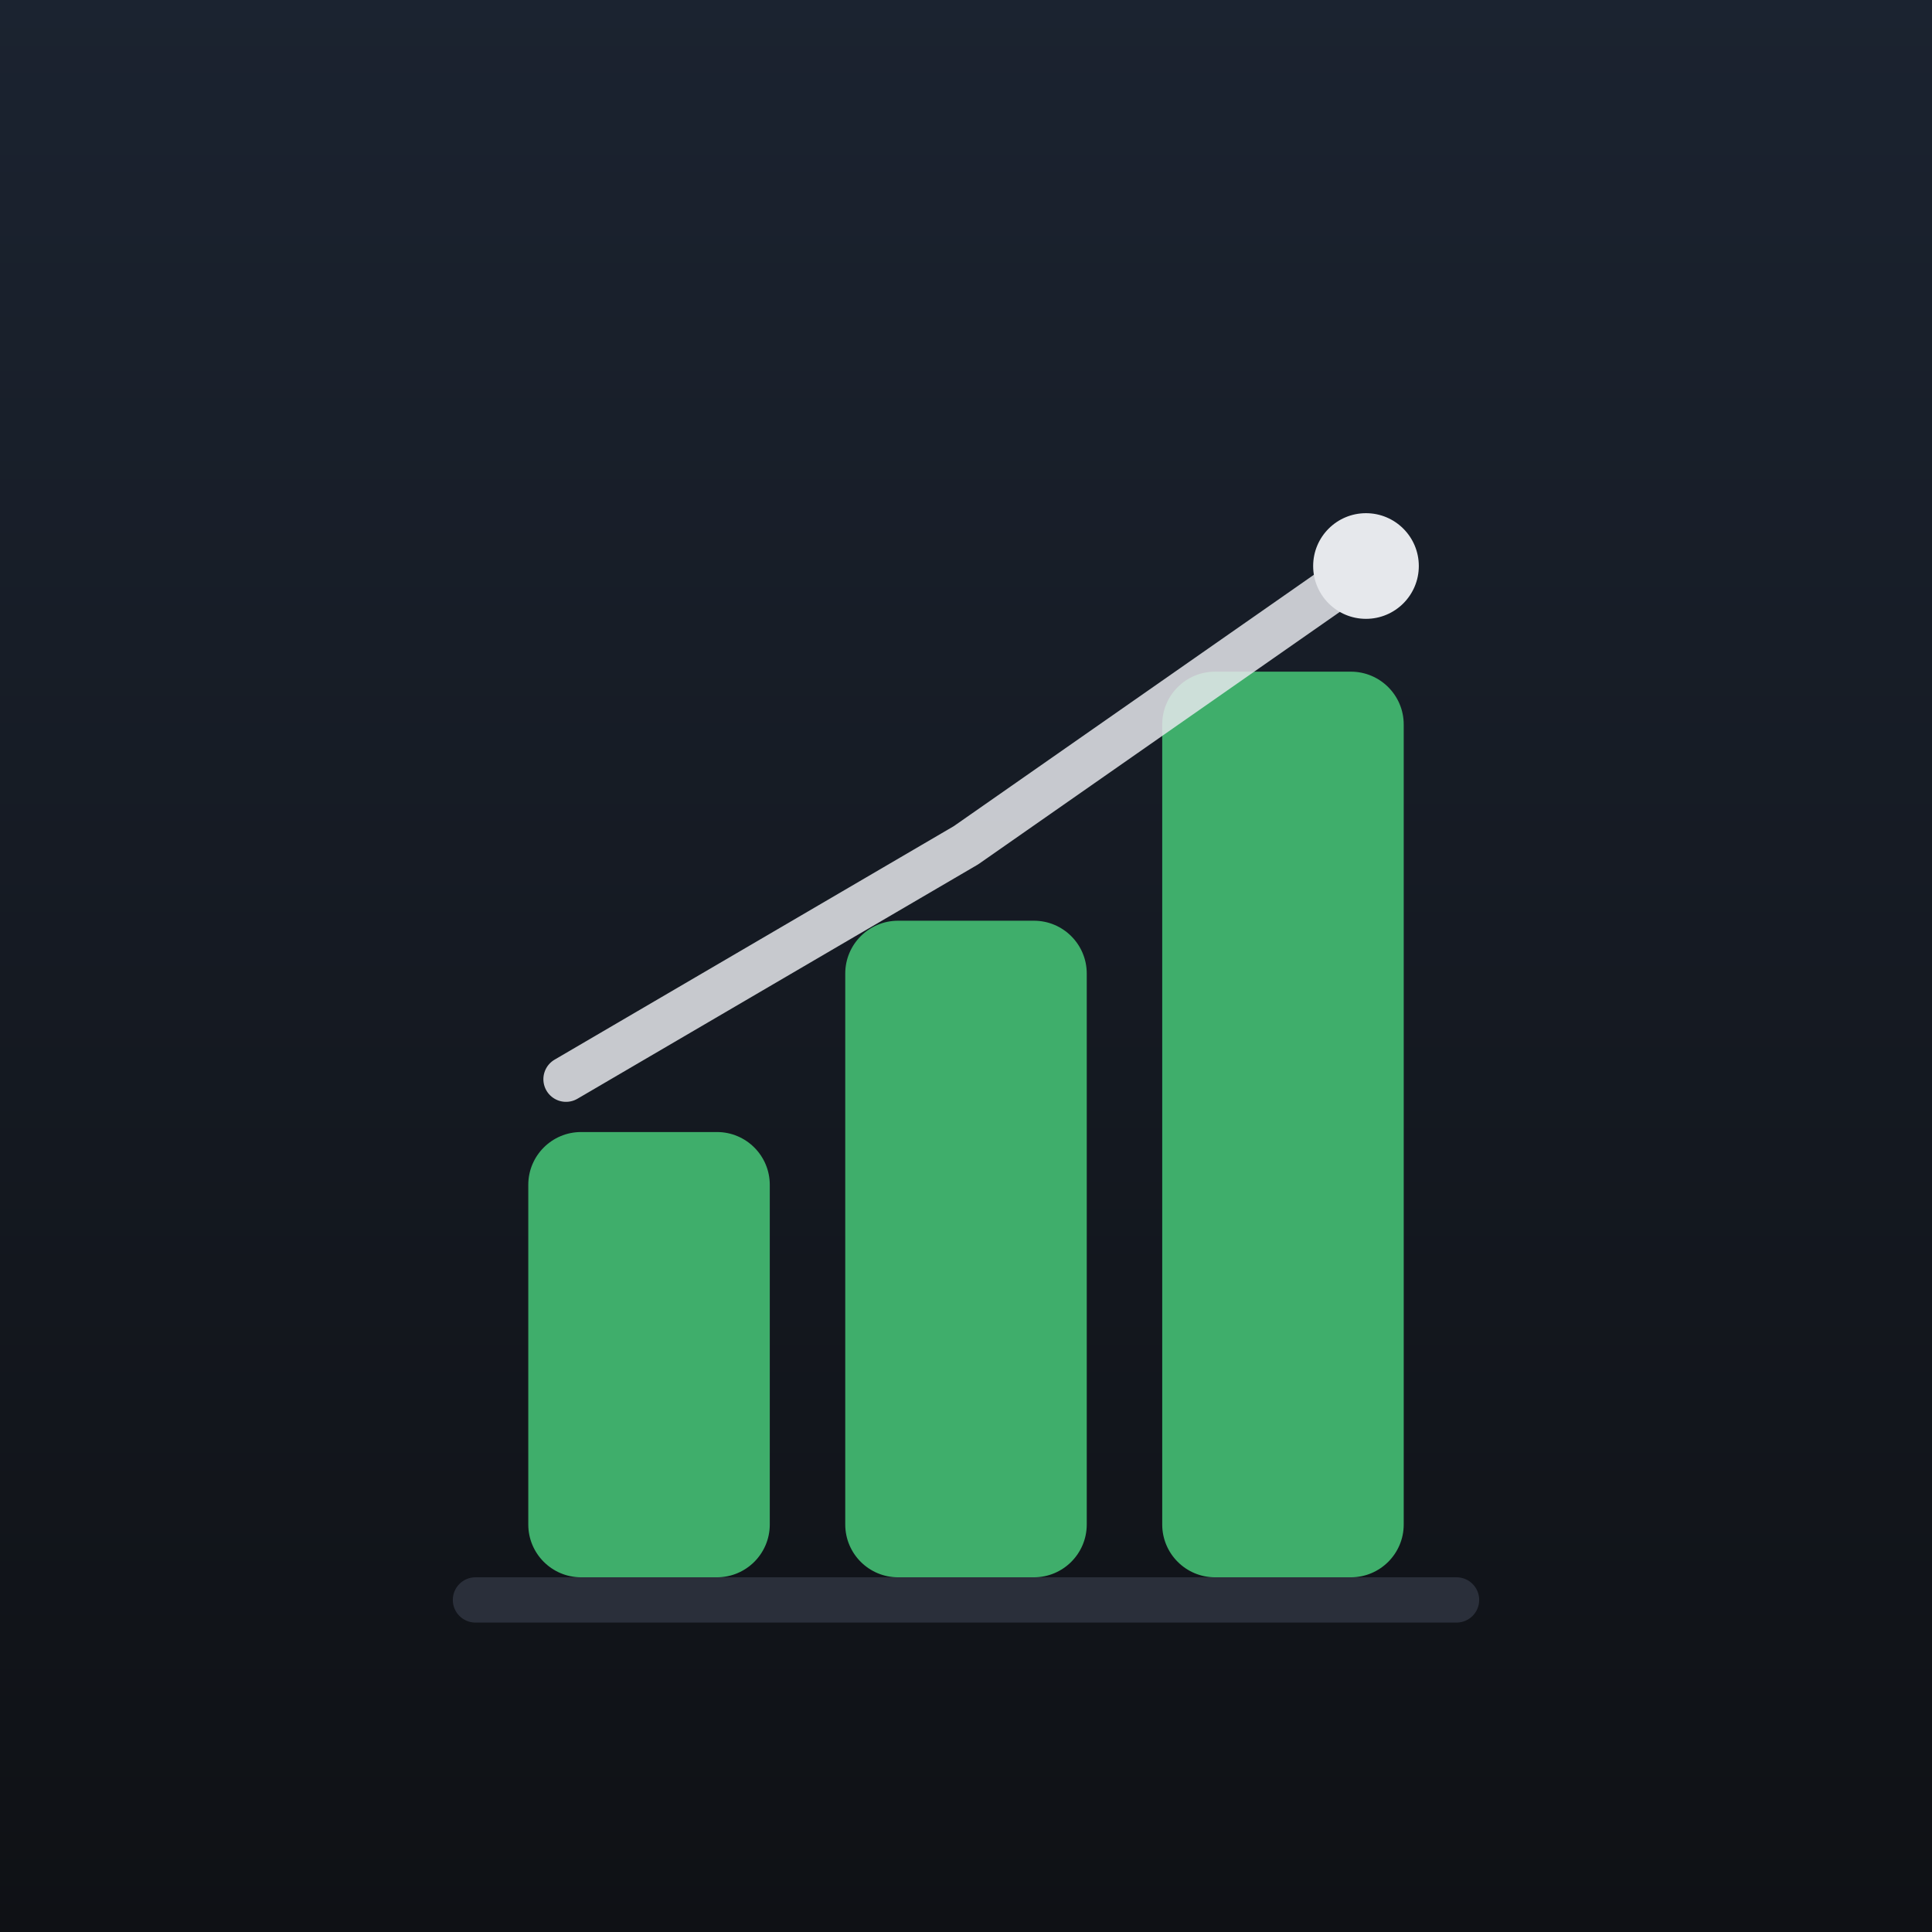
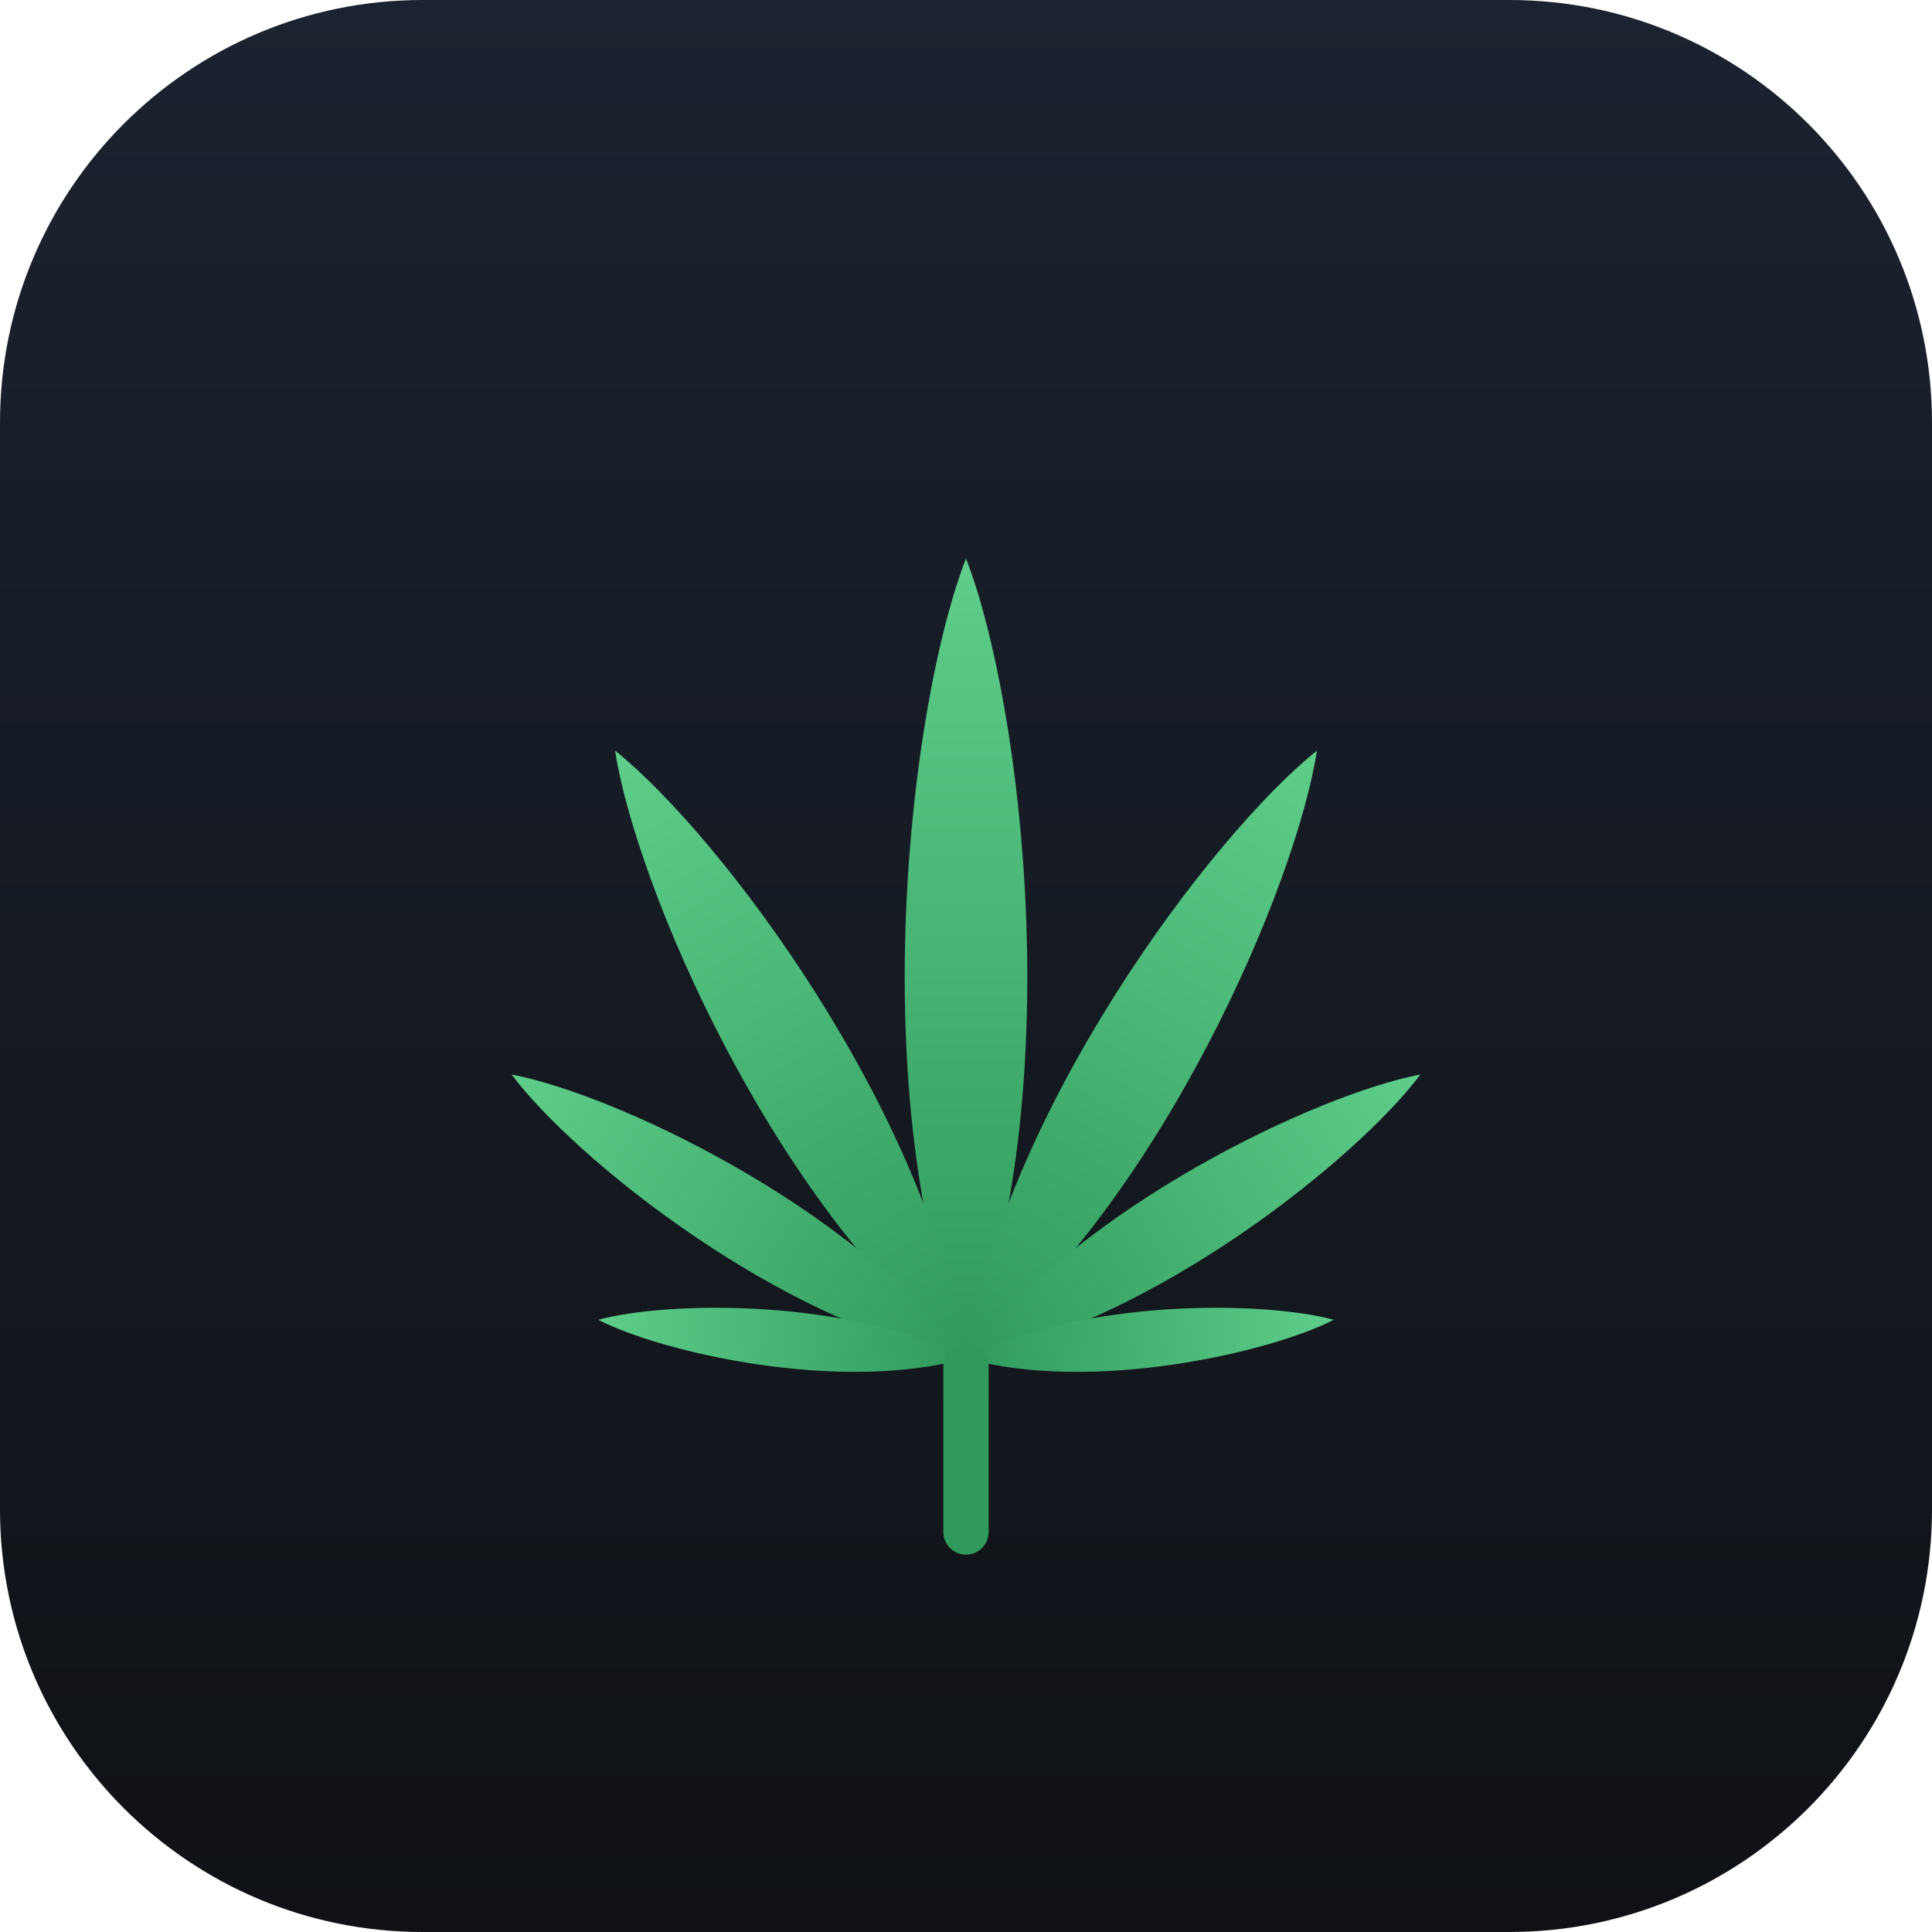
<svg xmlns="http://www.w3.org/2000/svg" viewBox="0 0 512 512" width="512" height="512">
  <defs>
    <linearGradient id="fond" x1="0" y1="0" x2="0" y2="1">
      <stop offset="0" stop-color="#1b2330" />
      <stop offset="1" stop-color="#0f1115" />
    </linearGradient>
+     <linearGradient id="feuille" x1="0" y1="0" x2="0" y2="1">
+       <stop offset="0" stop-color="#5fce8a" />
+       <stop offset="1" stop-color="#2f9a5c" />
+     </linearGradient>
  </defs>
-   <rect width="512" height="512" fill="url(#fond)" />
-   <rect x="120" y="418" width="272" height="12" rx="6" fill="#2a2f3a" />
-   <g fill="#3fae6b">
-     <rect x="140" y="300" width="64" height="118" rx="14" />
-     <rect x="224" y="244" width="64" height="174" rx="14" />
-     <rect x="308" y="178" width="64" height="240" rx="14" />
+   <rect width="512" height="512" rx="112" fill="url(#fond)" />
+   <g transform="translate(256,360)" fill="url(#feuille)">
+     <g transform="rotate(0)  scale(212)">
+       <path d="M0,0 C-0.13,-0.33 -0.07,-0.82 0,-1 C0.07,-0.82 0.13,-0.33 0,0 Z" />
+     </g>
+     <g transform="rotate(30) scale(186)">
+       <path d="M0,0 C-0.13,-0.33 -0.07,-0.82 0,-1 C0.07,-0.82 0.13,-0.33 0,0 Z" />
+     </g>
+     <g transform="rotate(-30) scale(186)">
+       <path d="M0,0 C-0.13,-0.33 -0.07,-0.82 0,-1 C0.07,-0.82 0.13,-0.33 0,0 Z" />
+     </g>
+     <g transform="rotate(58) scale(142)">
+       <path d="M0,0 C-0.13,-0.33 -0.07,-0.82 0,-1 C0.07,-0.82 0.13,-0.33 0,0 Z" />
+     </g>
+     <g transform="rotate(-58) scale(142)">
+       <path d="M0,0 C-0.13,-0.33 -0.07,-0.82 0,-1 C0.07,-0.82 0.13,-0.33 0,0 Z" />
+     </g>
+     <g transform="rotate(84) scale(98)">
+       <path d="M0,0 C-0.13,-0.33 -0.07,-0.82 0,-1 C0.07,-0.82 0.13,-0.33 0,0 Z" />
+     </g>
+     <g transform="rotate(-84) scale(98)">
+       <path d="M0,0 C-0.13,-0.33 -0.07,-0.82 0,-1 C0.07,-0.82 0.13,-0.33 0,0 Z" />
+     </g>
  </g>
-   <path d="M150 286 L256 224 L362 150" fill="none" stroke="#e6e8ec" stroke-width="12" stroke-linecap="round" stroke-linejoin="round" opacity="0.85" />
-   <circle cx="362" cy="150" r="14" fill="#e6e8ec" />
+   <rect x="250" y="356" width="12" height="56" rx="6" fill="#2f9a5c" />
</svg>
